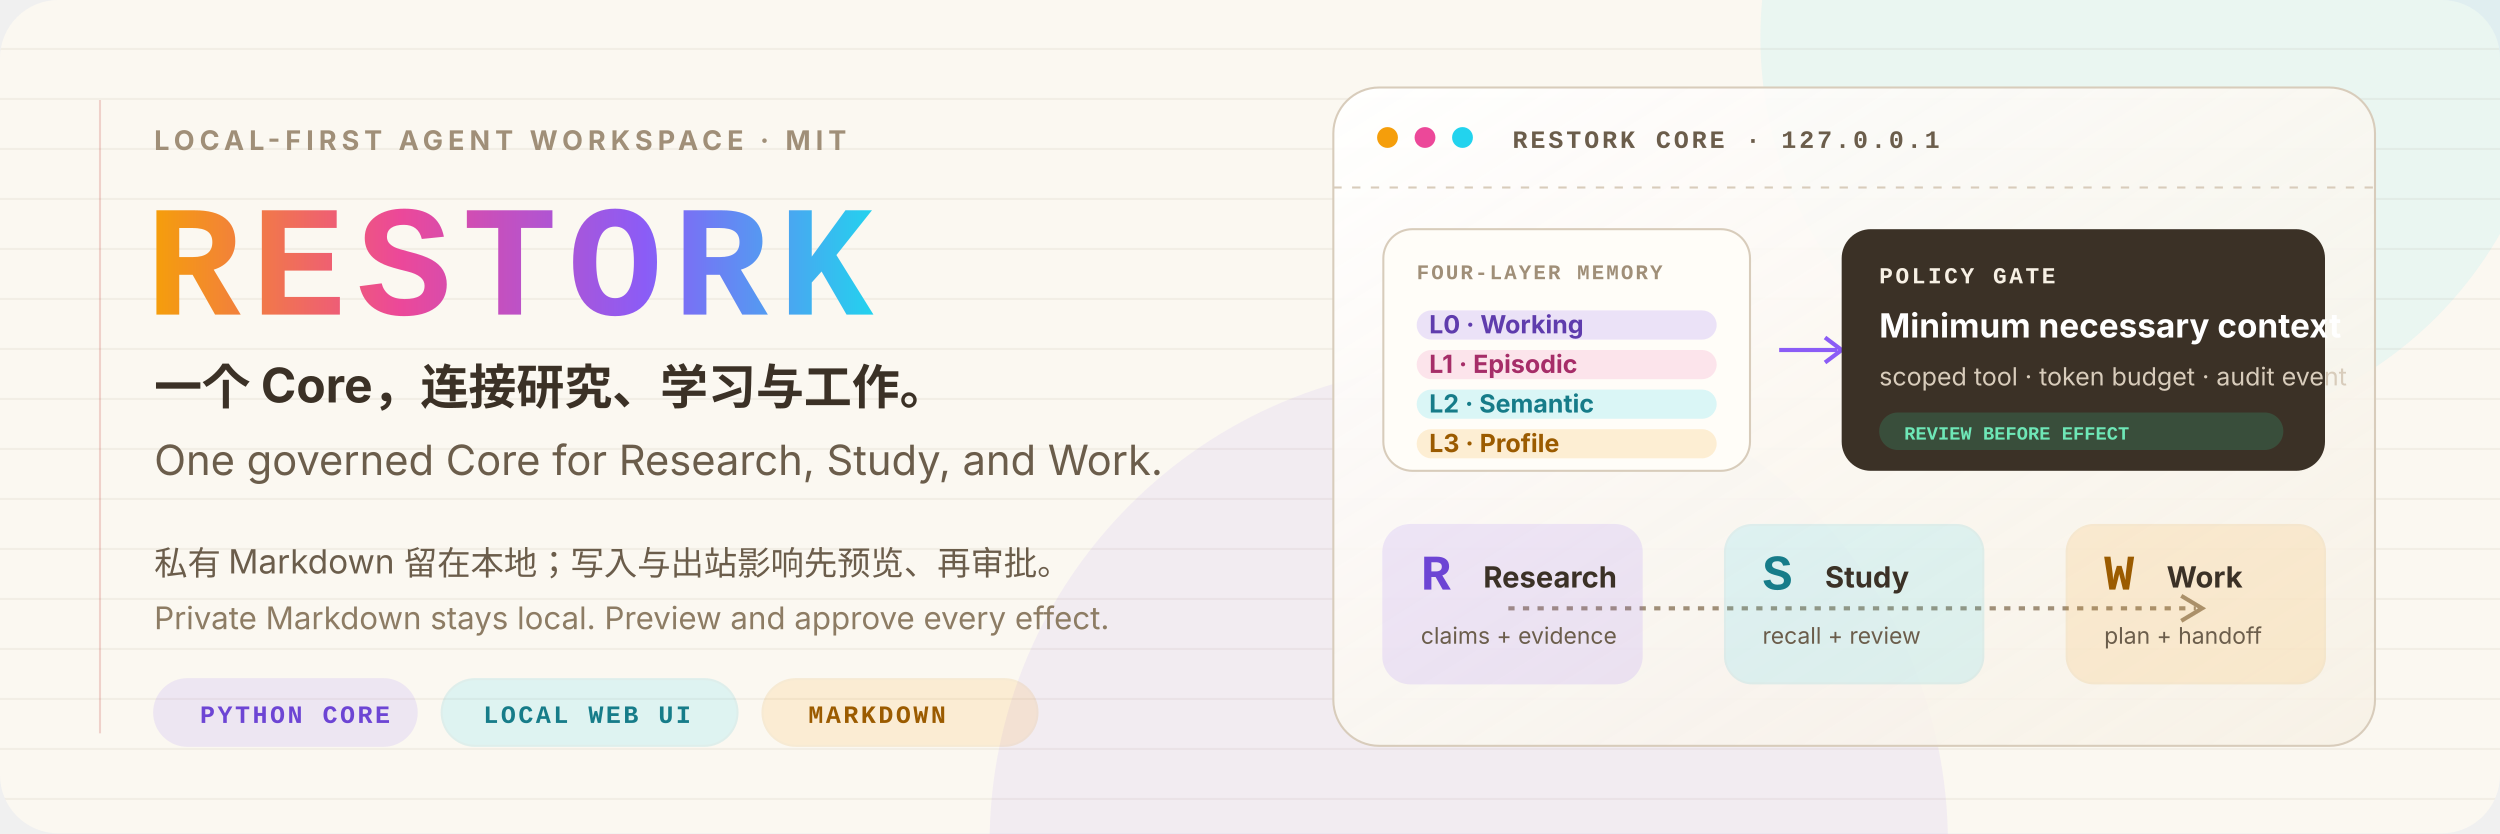
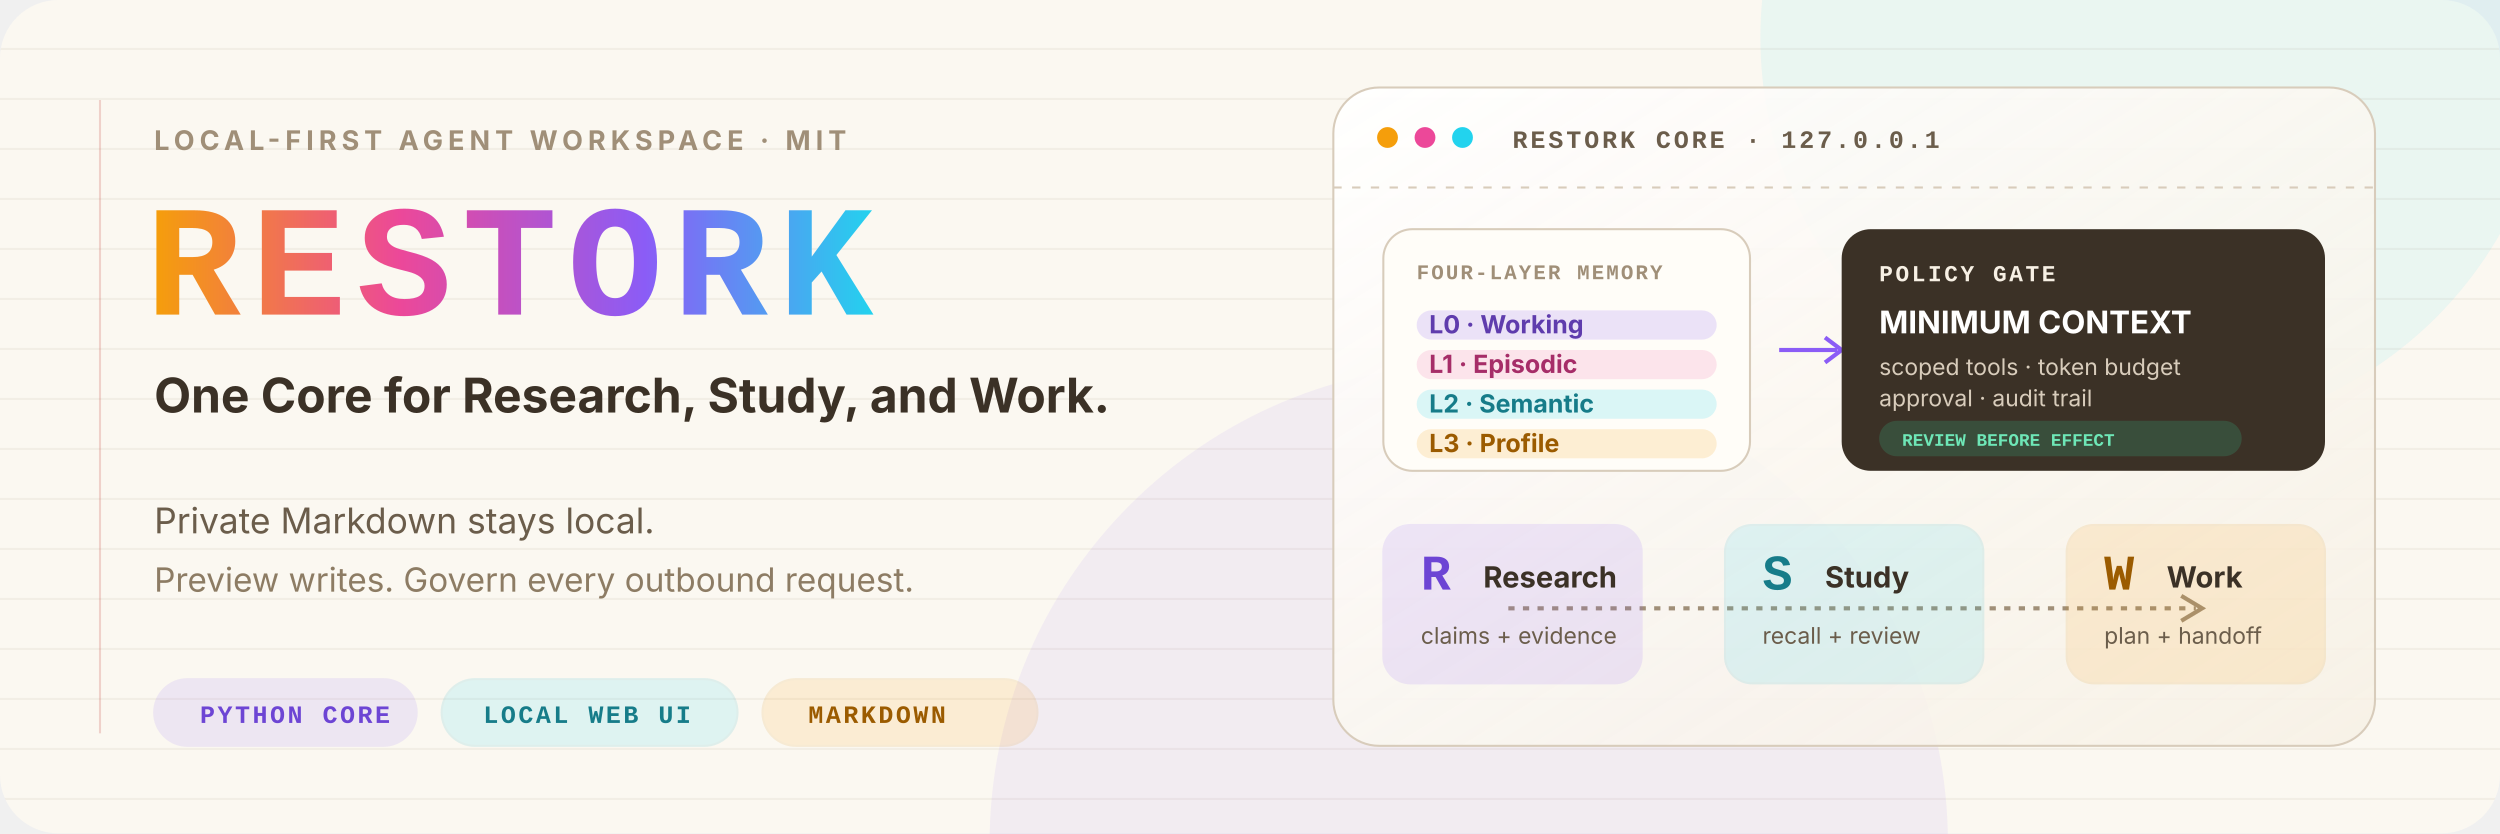
<svg xmlns="http://www.w3.org/2000/svg" width="1200" height="400" viewBox="0 0 1200 400" role="img" aria-labelledby="title desc">
  <defs>
    <linearGradient id="wordmark" x1="0" y1="0" x2="1" y2="0">
      <stop offset="0" stop-color="#F59E0B" />
      <stop offset="0.34" stop-color="#EC4899" />
      <stop offset="0.68" stop-color="#8B5CF6" />
      <stop offset="1" stop-color="#22D3EE" />
    </linearGradient>
    <linearGradient id="glass" x1="0" y1="0" x2="1" y2="1">
      <stop stop-color="#FFFFFF" stop-opacity="0.94" />
      <stop offset="1" stop-color="#F7F0E4" stop-opacity="0.82" />
    </linearGradient>
    <pattern id="rules" width="24" height="24" patternUnits="userSpaceOnUse">
      <path d="M0 23.5H24" stroke="#A08F78" stroke-opacity="0.10" />
    </pattern>
  </defs>
  <rect width="1200" height="400" rx="28" fill="#FBF8F1" />
  <rect width="1200" height="400" rx="28" fill="url(#rules)" />
  <circle cx="1035" cy="18" r="190" fill="#22D3EE" opacity="0.08" />
  <circle cx="705" cy="405" r="230" fill="#8B5CF6" opacity="0.08" />
  <path d="M48 48V352" stroke="#C0392F" stroke-opacity="0.20" />
-   <g font-family="-apple-system, BlinkMacSystemFont, Segoe UI, PingFang SC, Microsoft YaHei, sans-serif">
-     <text x="74" y="72" fill="#A08F78" font-size="13" font-weight="700" letter-spacing="2.4">LOCAL-FIRST AGENT WORKSPACE  ·  MIT</text>
+   <g font-family="-apple-system, BlinkMacSystemFont, Segoe UI, sans-serif">
+     <text x="74" y="72" fill="#A08F78" font-size="13" font-weight="700" letter-spacing="2.4">LOCAL-FIRST AGENT WORKSPACE · MIT</text>
    <text x="70" y="151" fill="url(#wordmark)" font-family="American Typewriter, Courier New, monospace" font-size="76" font-weight="800" letter-spacing="5">RESTORK</text>
-     <text x="74" y="194" fill="#3B3126" font-size="23" font-weight="650">一个 Core，连接研究、学习与工作。</text>
-     <text x="74" y="228" fill="#6B5D4B" font-size="20">One governed Core for Research, Study, and Work.</text>
-     <text x="74" y="276" fill="#6B5D4B" font-size="16">私有 Markdown 留在本地；写入与出站影响先预览、再审批。</text>
-     <text x="74" y="302" fill="#8D7C64" font-size="15">Private Markdown stays local. Preview and approve every effect.</text>
+     <text x="74" y="198" fill="#3B3126" font-size="23" font-weight="650">One Core for Research, Study, and Work.</text>
+     <text x="74" y="256" fill="#6B5D4B" font-size="17">Private Markdown stays local.</text>
+     <text x="74" y="284" fill="#8D7C64" font-size="16">Preview writes. Govern every outbound request.</text>
    <g font-family="American Typewriter, Courier New, monospace" font-size="12" font-weight="700" letter-spacing="1.2">
      <rect x="74" y="326" width="126" height="32" rx="16" fill="#8B5CF6" opacity="0.12" stroke="#8B5CF6" />
      <text x="96" y="347" fill="#6D45D4">PYTHON CORE</text>
      <rect x="212" y="326" width="142" height="32" rx="16" fill="#22D3EE" opacity="0.14" stroke="#22AFC6" />
      <text x="232" y="347" fill="#167C89">LOCAL WEB UI</text>
      <rect x="366" y="326" width="132" height="32" rx="16" fill="#F59E0B" opacity="0.13" stroke="#D68806" />
      <text x="388" y="347" fill="#9B5B00">MARKDOWN</text>
    </g>
  </g>
  <g transform="translate(640 42)">
    <rect width="500" height="316" rx="22" fill="url(#glass)" stroke="#D8CCBB" />
    <path d="M0 48H500" stroke="#D8CCBB" stroke-dasharray="4 5" />
    <circle cx="26" cy="24" r="5" fill="#F59E0B" />
    <circle cx="44" cy="24" r="5" fill="#EC4899" />
    <circle cx="62" cy="24" r="5" fill="#22D3EE" />
    <text x="86" y="29" fill="#6B5D4B" font-family="American Typewriter, Courier New, monospace" font-size="12" font-weight="700" letter-spacing="1.4">RESTORK CORE · 127.0.0.1</text>
-     <g transform="translate(24 68)" font-family="-apple-system, BlinkMacSystemFont, Segoe UI, PingFang SC, sans-serif">
+     <g transform="translate(24 68)" font-family="-apple-system, BlinkMacSystemFont, Segoe UI, sans-serif">
      <rect width="176" height="116" rx="14" fill="#FFFDF8" stroke="#D8CCBB" />
      <text x="16" y="24" fill="#A08F78" font-family="American Typewriter, Courier New, monospace" font-size="10" font-weight="700" letter-spacing="1">FOUR-LAYER MEMORY</text>
      <g font-size="12" font-weight="650">
        <rect x="16" y="39" width="144" height="14" rx="7" fill="#8B5CF6" opacity="0.17" />
        <text x="22" y="50" fill="#5F3CAD">L0 · Working</text>
        <rect x="16" y="58" width="144" height="14" rx="7" fill="#EC4899" opacity="0.14" />
        <text x="22" y="69" fill="#A62D68">L1 · Episodic</text>
        <rect x="16" y="77" width="144" height="14" rx="7" fill="#22D3EE" opacity="0.17" />
        <text x="22" y="88" fill="#167C89">L2 · Semantic</text>
        <rect x="16" y="96" width="144" height="14" rx="7" fill="#F59E0B" opacity="0.16" />
        <text x="22" y="107" fill="#9B5B00">L3 · Profile</text>
      </g>
      <path d="M190 58H218" stroke="#8B5CF6" stroke-width="2" />
      <path d="M212 52L220 58L212 64" fill="none" stroke="#8B5CF6" stroke-width="2" />
      <rect x="220" width="232" height="116" rx="14" fill="#3B3126" />
-       <text x="238" y="26" fill="#F7F0E4" font-family="American Typewriter, Courier New, monospace" font-size="11" font-weight="700" letter-spacing="1.2">POLICY GATE</text>
-       <text x="238" y="52" fill="#FFFFFF" font-size="16" font-weight="700">Minimum necessary context</text>
-       <text x="238" y="75" fill="#D8CCBB" font-size="12">scoped tool · token budget · audit event</text>
-       <rect x="238" y="88" width="194" height="18" rx="9" fill="#34D399" opacity="0.18" />
-       <text x="250" y="101" fill="#6EE7B7" font-family="American Typewriter, Courier New, monospace" font-size="9" font-weight="700">REVIEW BEFORE EFFECT</text>
+       <text x="238" y="25" fill="#F7F0E4" font-family="American Typewriter, Courier New, monospace" font-size="11" font-weight="700" letter-spacing="1.2">POLICY GATE</text>
+       <text x="238" y="50" fill="#FFFFFF" font-size="15" font-weight="700">MINIMUM CONTEXT</text>
+       <text x="238" y="70" fill="#D8CCBB" font-size="11">scoped tools · token budget</text>
+       <text x="238" y="85" fill="#D8CCBB" font-size="11">approval · audit trail</text>
+       <rect x="238" y="92" width="174" height="17" rx="8.5" fill="#34D399" opacity="0.18" />
+       <text x="249" y="104" fill="#6EE7B7" font-family="American Typewriter, Courier New, monospace" font-size="8.5" font-weight="700">REVIEW BEFORE EFFECT</text>
    </g>
-     <g transform="translate(24 206)" font-family="-apple-system, BlinkMacSystemFont, Segoe UI, PingFang SC, sans-serif">
+     <g transform="translate(24 206)" font-family="-apple-system, BlinkMacSystemFont, Segoe UI, sans-serif">
      <path d="M60 44H390" stroke="#A08F78" stroke-width="2" stroke-dasharray="3 4" />
      <path d="M383 38L393 44L383 50" fill="none" stroke="#A08F78" stroke-width="2" />
      <g transform="translate(0 4)">
        <rect width="124" height="76" rx="13" fill="#8B5CF6" opacity="0.13" stroke="#8B5CF6" />
        <text x="18" y="31" fill="#6D45D4" font-family="American Typewriter, Courier New, monospace" font-size="24" font-weight="800">R</text>
        <text x="48" y="30" fill="#3B3126" font-size="14" font-weight="700">Research</text>
        <text x="18" y="57" fill="#6B5D4B" font-size="11">claims + evidence</text>
      </g>
      <g transform="translate(164 4)">
        <rect width="124" height="76" rx="13" fill="#22D3EE" opacity="0.13" stroke="#22AFC6" />
        <text x="18" y="31" fill="#167C89" font-family="American Typewriter, Courier New, monospace" font-size="24" font-weight="800">S</text>
        <text x="48" y="30" fill="#3B3126" font-size="14" font-weight="700">Study</text>
        <text x="18" y="57" fill="#6B5D4B" font-size="11">recall + review</text>
      </g>
      <g transform="translate(328 4)">
        <rect width="124" height="76" rx="13" fill="#F59E0B" opacity="0.13" stroke="#D68806" />
        <text x="18" y="31" fill="#9B5B00" font-family="American Typewriter, Courier New, monospace" font-size="24" font-weight="800">W</text>
        <text x="48" y="30" fill="#3B3126" font-size="14" font-weight="700">Work</text>
        <text x="18" y="57" fill="#6B5D4B" font-size="11">plan + handoff</text>
      </g>
    </g>
  </g>
</svg>
